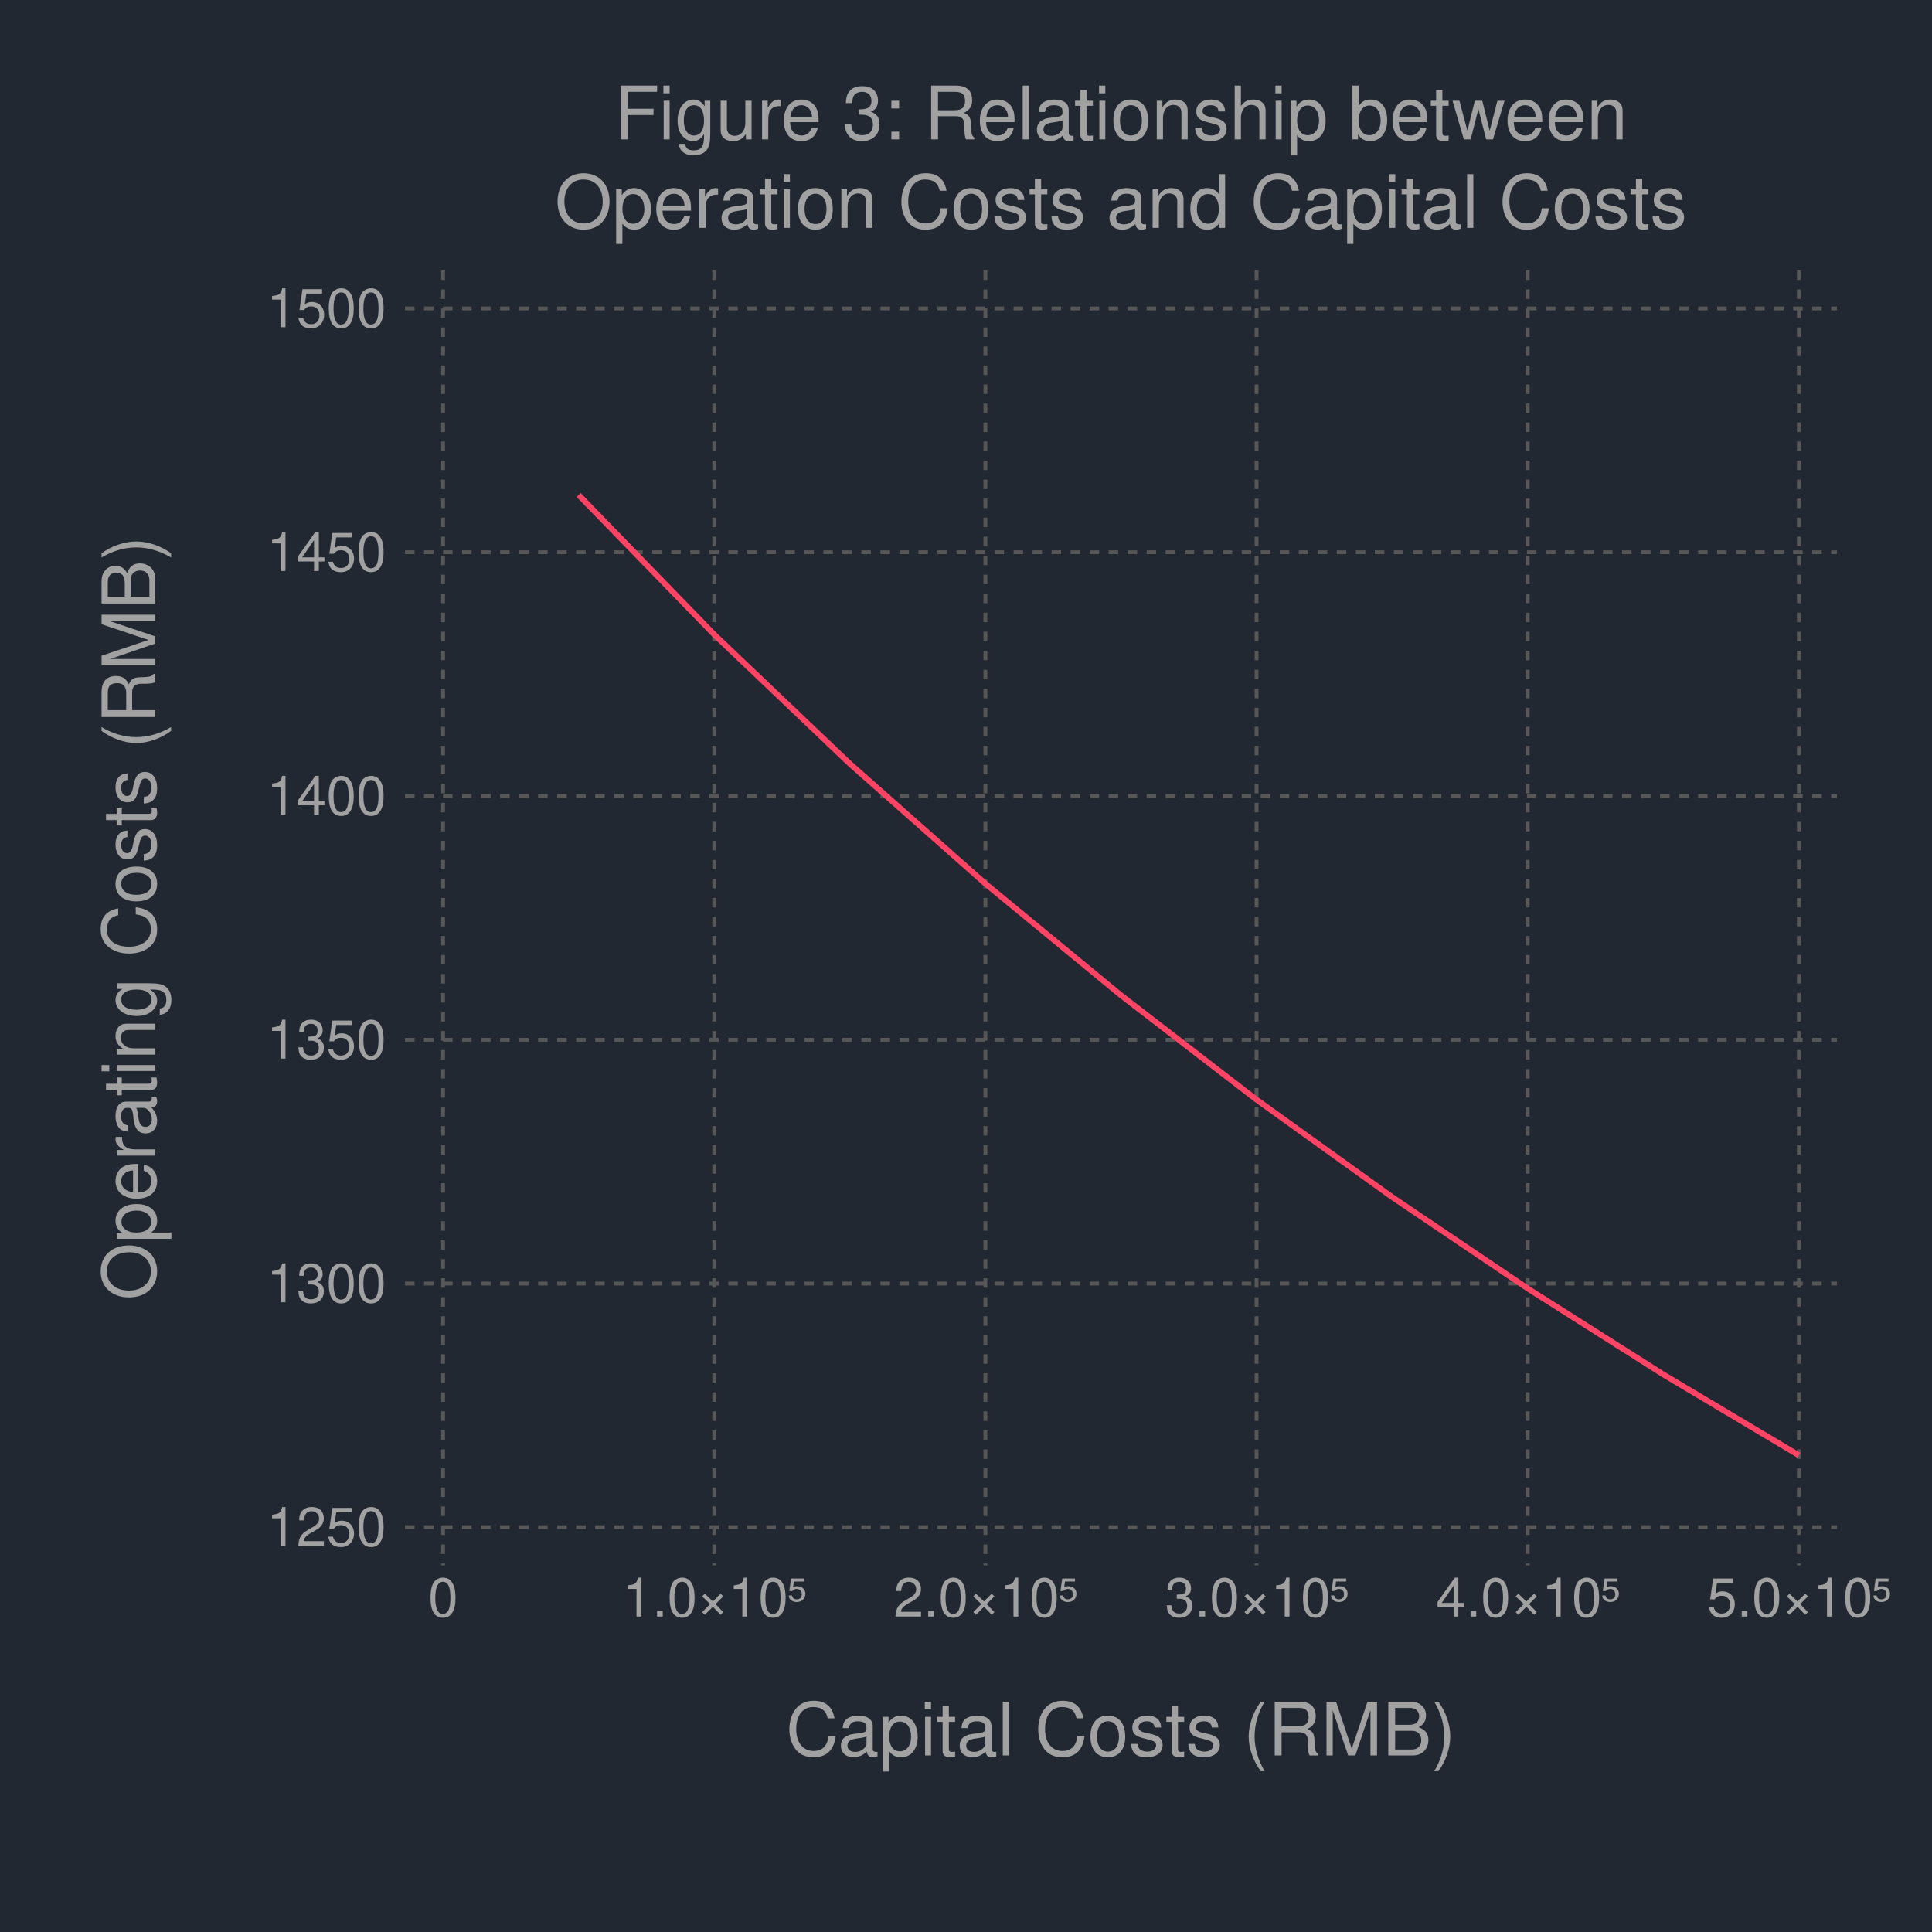
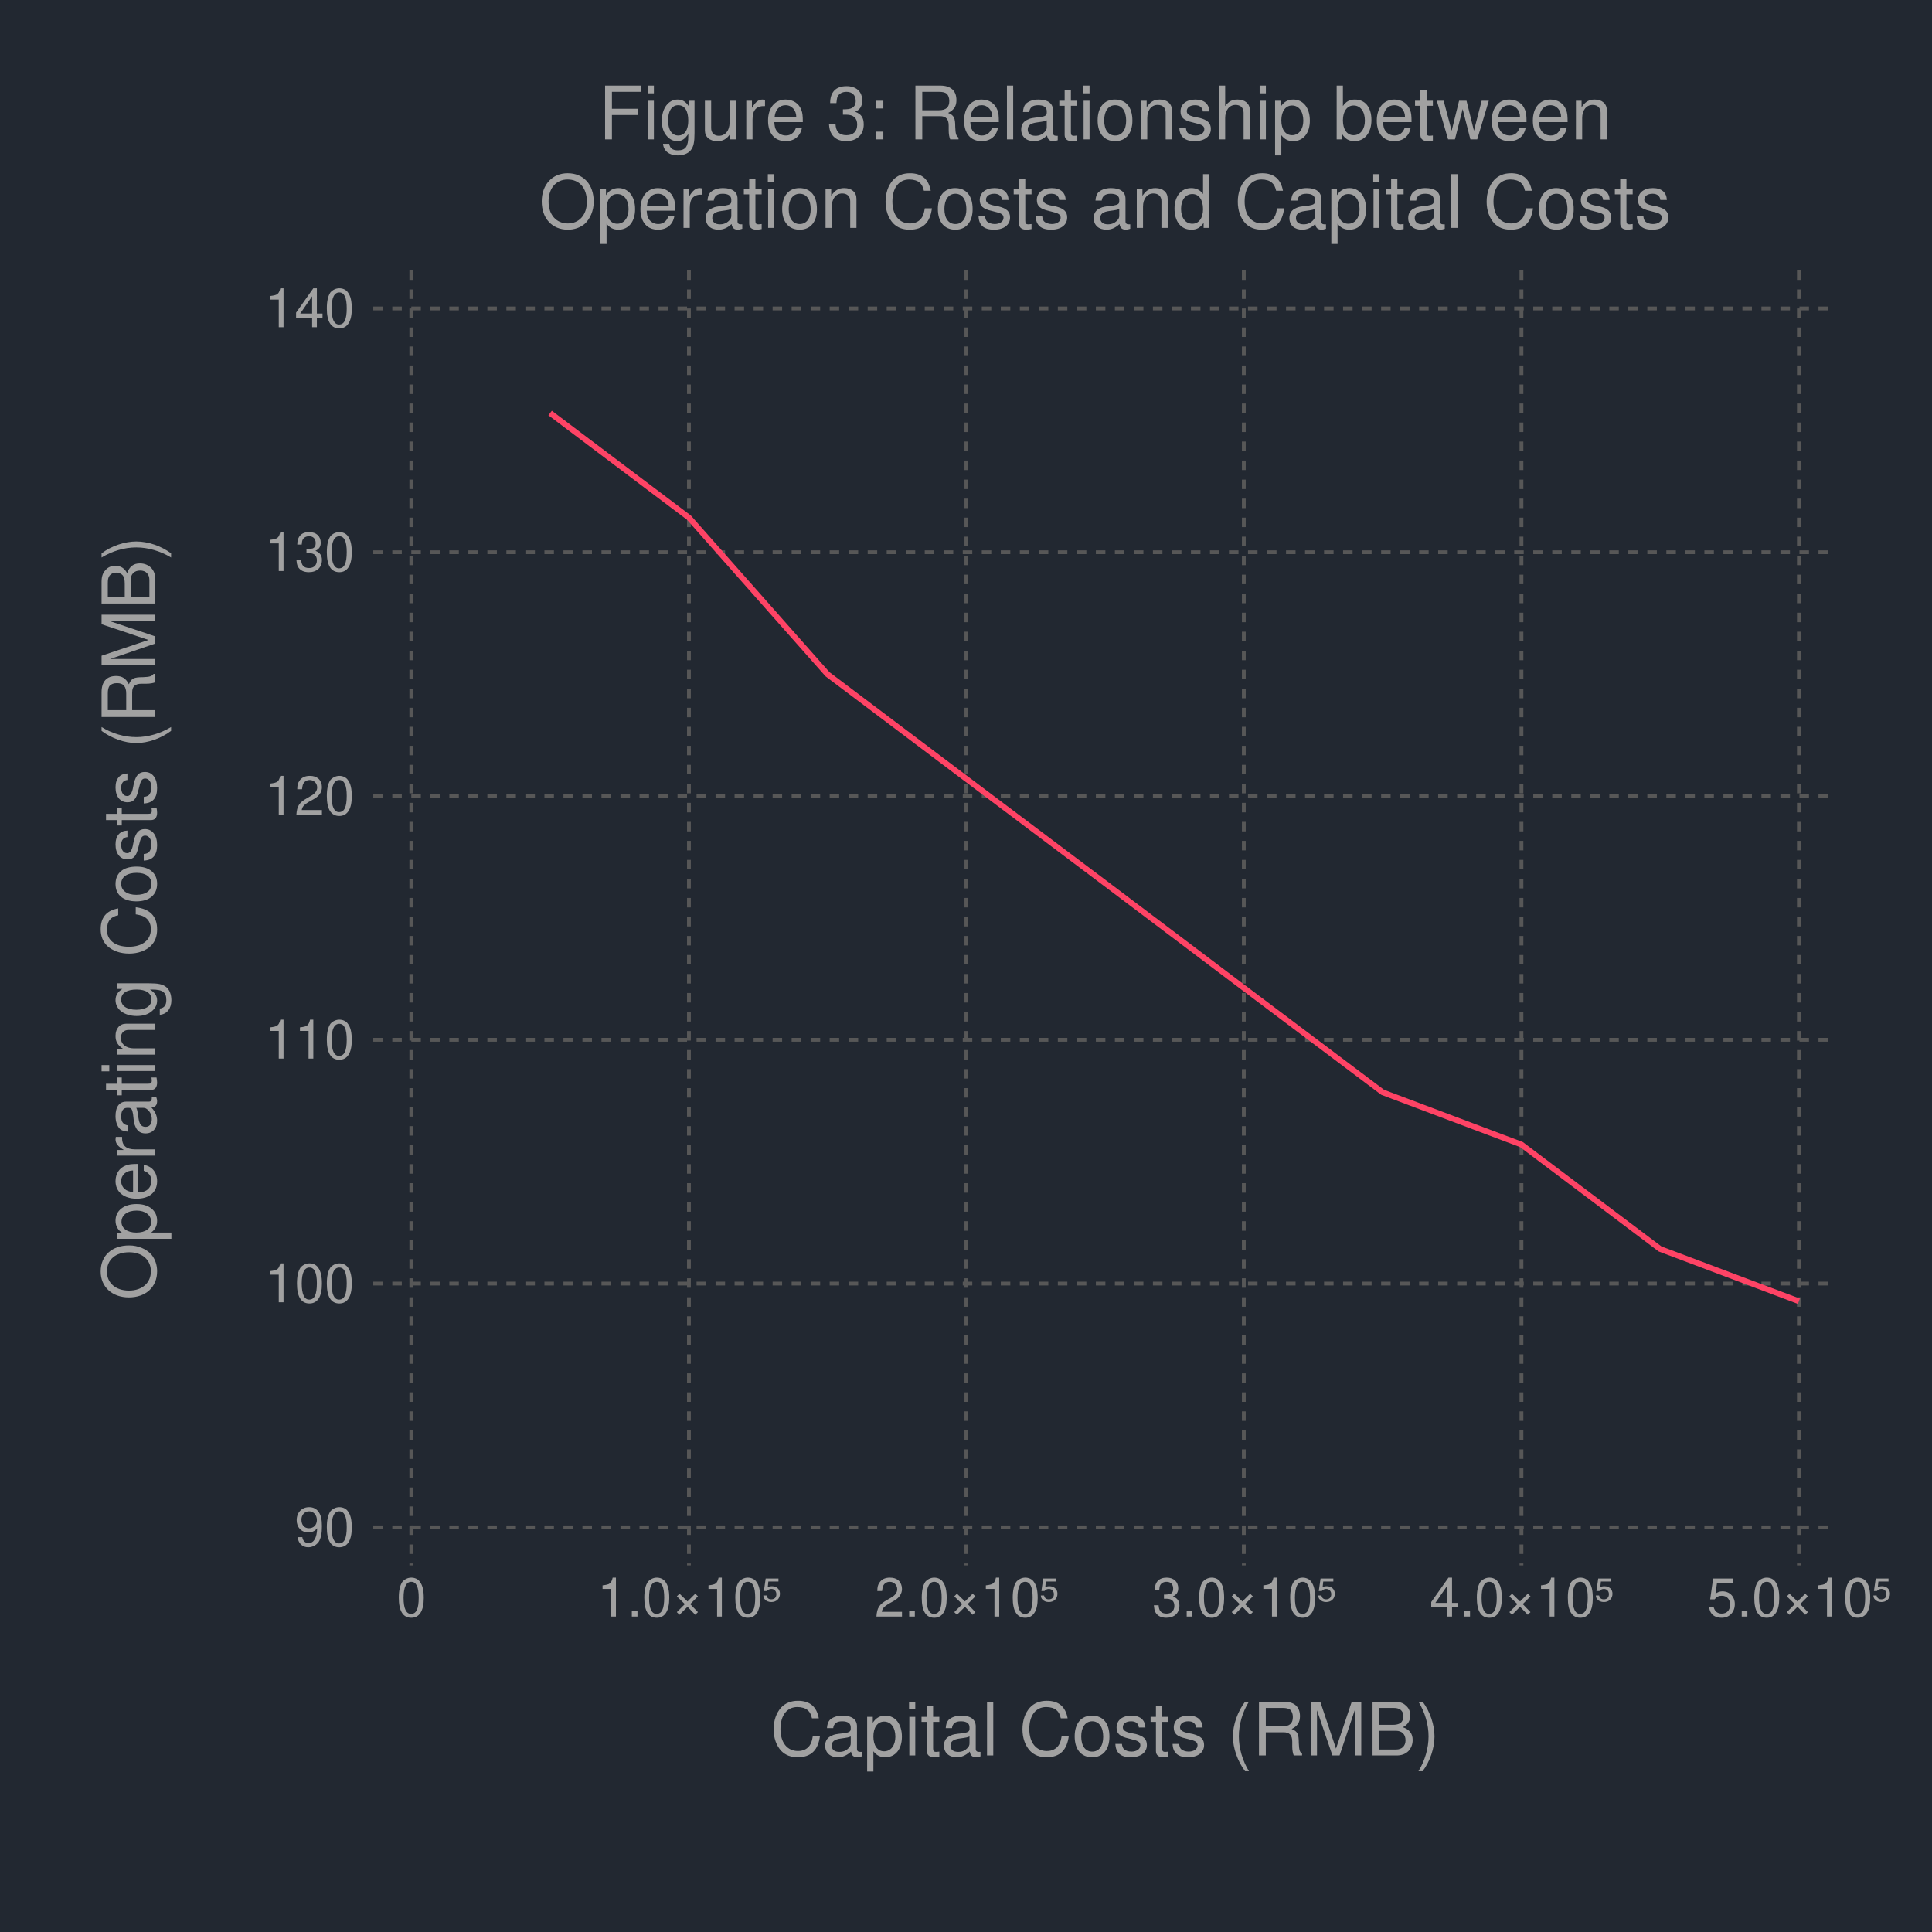
<svg xmlns="http://www.w3.org/2000/svg" version="1.2" width="101.6mm" height="101.6mm" viewBox="0 0 101.6 101.6" stroke="none" fill="#000000" stroke-width="0.3" font-size="3.88">
-   <g stroke="#000000" stroke-opacity="0.000" fill="#222831" id="img-2ddbe977-1">
+   <g stroke="#000000" stroke-opacity="0.000" fill="#222831" id="img-e96cd792-1">
    <rect x="0" y="0" width="101.6" height="101.6" />
  </g>
-   <g class="plotroot xscalable yscalable" id="img-2ddbe977-2">
-     <g font-size="3.88" font-family="'PT Sans','Helvetica Neue','Helvetica',sans-serif" fill="#A1A1A1" stroke="#000000" stroke-opacity="0.000" id="img-2ddbe977-3">
-       <text x="58.95" y="89.99" text-anchor="middle" dy="0.6em">Capital Costs (RMB)</text>
+   <g class="plotroot xscalable yscalable" id="img-e96cd792-2">
+     <g font-size="3.88" font-family="'PT Sans','Helvetica Neue','Helvetica',sans-serif" fill="#A1A1A1" stroke="#000000" stroke-opacity="0.000" id="img-e96cd792-3">
+       <text x="58.12" y="89.99" text-anchor="middle" dy="0.6em">Capital Costs (RMB)</text>
    </g>
-     <g class="guide xlabels" font-size="2.82" font-family="'PT Sans Caption','Helvetica Neue','Helvetica',sans-serif" fill="#A1A1A1" id="img-2ddbe977-4">
-       <text x="23.3" y="83.32" text-anchor="middle" dy="0.6em">0</text>
-       <text x="37.56" y="83.32" text-anchor="middle" dy="0.6em">1.0×10⁵</text>
-       <text x="51.82" y="83.32" text-anchor="middle" dy="0.6em">2.0×10⁵</text>
-       <text x="66.08" y="83.32" text-anchor="middle" dy="0.6em">3.0×10⁵</text>
-       <text x="80.34" y="83.32" text-anchor="middle" dy="0.6em">4.0×10⁵</text>
+     <g class="guide xlabels" font-size="2.82" font-family="'PT Sans Caption','Helvetica Neue','Helvetica',sans-serif" fill="#A1A1A1" id="img-e96cd792-4">
+       <text x="21.63" y="83.32" text-anchor="middle" dy="0.6em">0</text>
+       <text x="36.23" y="83.32" text-anchor="middle" dy="0.6em">1.0×10⁵</text>
+       <text x="50.82" y="83.32" text-anchor="middle" dy="0.6em">2.0×10⁵</text>
+       <text x="65.41" y="83.32" text-anchor="middle" dy="0.6em">3.0×10⁵</text>
+       <text x="80.01" y="83.32" text-anchor="middle" dy="0.6em">4.0×10⁵</text>
      <text x="94.6" y="83.32" text-anchor="middle" dy="0.6em">5.0×10⁵</text>
    </g>
-     <g clip-path="url(#img-2ddbe977-5)">
-       <g id="img-2ddbe977-6">
-         <g pointer-events="visible" opacity="1" fill="#222831" stroke="#000000" stroke-opacity="0.000" class="guide background" id="img-2ddbe977-7">
-           <rect x="21.3" y="14.22" width="75.3" height="68.09" />
+     <g clip-path="url(#img-e96cd792-5)">
+       <g id="img-e96cd792-6">
+         <g pointer-events="visible" opacity="1" fill="#222831" stroke="#000000" stroke-opacity="0.000" class="guide background" id="img-e96cd792-7">
+           <rect x="19.63" y="14.22" width="76.97" height="68.09" />
        </g>
-         <g class="guide ygridlines xfixed" stroke-dasharray="0.5,0.5" stroke-width="0.2" stroke="#575757" id="img-2ddbe977-8">
-           <path fill="none" d="M21.3,80.31 L 96.6 80.31" />
-           <path fill="none" d="M21.3,67.5 L 96.6 67.5" />
-           <path fill="none" d="M21.3,54.68 L 96.6 54.68" />
-           <path fill="none" d="M21.3,41.86 L 96.6 41.86" />
-           <path fill="none" d="M21.3,29.04 L 96.6 29.04" />
-           <path fill="none" d="M21.3,16.22 L 96.6 16.22" />
+         <g class="guide ygridlines xfixed" stroke-dasharray="0.5,0.5" stroke-width="0.2" stroke="#575757" id="img-e96cd792-8">
+           <path fill="none" d="M19.63,80.32 L 96.6 80.32" />
+           <path fill="none" d="M19.63,67.5 L 96.6 67.5" />
+           <path fill="none" d="M19.63,54.68 L 96.6 54.68" />
+           <path fill="none" d="M19.63,41.86 L 96.6 41.86" />
+           <path fill="none" d="M19.63,29.04 L 96.6 29.04" />
+           <path fill="none" d="M19.63,16.22 L 96.6 16.22" />
        </g>
-         <g class="guide xgridlines yfixed" stroke-dasharray="0.5,0.5" stroke-width="0.2" stroke="#575757" id="img-2ddbe977-9">
-           <path fill="none" d="M23.3,14.22 L 23.3 82.32" />
-           <path fill="none" d="M37.56,14.22 L 37.56 82.32" />
-           <path fill="none" d="M51.82,14.22 L 51.82 82.32" />
-           <path fill="none" d="M66.08,14.22 L 66.08 82.32" />
-           <path fill="none" d="M80.34,14.22 L 80.34 82.32" />
+         <g class="guide xgridlines yfixed" stroke-dasharray="0.5,0.5" stroke-width="0.2" stroke="#575757" id="img-e96cd792-9">
+           <path fill="none" d="M21.63,14.22 L 21.63 82.32" />
+           <path fill="none" d="M36.23,14.22 L 36.23 82.32" />
+           <path fill="none" d="M50.82,14.22 L 50.82 82.32" />
+           <path fill="none" d="M65.41,14.22 L 65.41 82.32" />
+           <path fill="none" d="M80.01,14.22 L 80.01 82.32" />
          <path fill="none" d="M94.6,14.22 L 94.6 82.32" />
        </g>
-         <g class="plotpanel" id="img-2ddbe977-10">
-           <g stroke-width="0.3" fill="#000000" fill-opacity="0.000" class="geometry" stroke-dasharray="none" stroke="#FE4365" id="img-2ddbe977-11">
-             <path fill="none" d="M30.43,26.03 L 37.56 33.37 44.69 40.16 51.82 46.47 58.95 52.34 66.08 57.83 73.21 62.95 80.34 67.76 87.47 72.28 94.6 76.53" />
+         <g class="plotpanel" id="img-e96cd792-10">
+           <g stroke-width="0.3" fill="#000000" fill-opacity="0.000" class="geometry" stroke-dasharray="none" stroke="#FE4365" id="img-e96cd792-11">
+             <path fill="none" d="M28.93,21.72 L 36.23 27.22 43.52 35.46 50.82 40.96 58.12 46.45 65.41 51.95 72.71 57.44 80.01 60.19 87.3 65.68 94.6 68.43" />
          </g>
        </g>
      </g>
    </g>
-     <g class="guide ylabels" font-size="2.82" font-family="'PT Sans Caption','Helvetica Neue','Helvetica',sans-serif" fill="#A1A1A1" id="img-2ddbe977-12">
-       <text x="20.3" y="80.31" text-anchor="end" dy="0.35em">1250</text>
-       <text x="20.3" y="67.5" text-anchor="end" dy="0.35em">1300</text>
-       <text x="20.3" y="54.68" text-anchor="end" dy="0.35em">1350</text>
-       <text x="20.3" y="41.86" text-anchor="end" dy="0.35em">1400</text>
-       <text x="20.3" y="29.04" text-anchor="end" dy="0.35em">1450</text>
-       <text x="20.3" y="16.22" text-anchor="end" dy="0.35em">1500</text>
+     <g class="guide ylabels" font-size="2.82" font-family="'PT Sans Caption','Helvetica Neue','Helvetica',sans-serif" fill="#A1A1A1" id="img-e96cd792-12">
+       <text x="18.63" y="80.32" text-anchor="end" dy="0.35em">90</text>
+       <text x="18.63" y="67.5" text-anchor="end" dy="0.35em">100</text>
+       <text x="18.63" y="54.68" text-anchor="end" dy="0.35em">110</text>
+       <text x="18.63" y="41.86" text-anchor="end" dy="0.35em">120</text>
+       <text x="18.63" y="29.04" text-anchor="end" dy="0.35em">130</text>
+       <text x="18.63" y="16.22" text-anchor="end" dy="0.35em">140</text>
    </g>
-     <g font-size="3.88" font-family="'PT Sans','Helvetica Neue','Helvetica',sans-serif" fill="#A1A1A1" stroke="#000000" stroke-opacity="0.000" id="img-2ddbe977-13">
+     <g font-size="3.88" font-family="'PT Sans','Helvetica Neue','Helvetica',sans-serif" fill="#A1A1A1" stroke="#000000" stroke-opacity="0.000" id="img-e96cd792-13">
      <text x="8.81" y="46.27" text-anchor="middle" dy="0.35em" transform="rotate(-90, 8.81, 48.27)">Operating Costs (RMB)</text>
    </g>
-     <g font-size="3.88" font-family="'PT Sans','Helvetica Neue','Helvetica',sans-serif" fill="#A1A1A1" stroke="#000000" stroke-opacity="0.000" id="img-2ddbe977-14">
-       <text x="58.95" y="5" text-anchor="middle" dy="0.6em">Figure 3: Relationship between<tspan x="58.95" dy="1.2em">Operation Costs and Capital Costs</tspan>
+     <g font-size="3.88" font-family="'PT Sans','Helvetica Neue','Helvetica',sans-serif" fill="#A1A1A1" stroke="#000000" stroke-opacity="0.000" id="img-e96cd792-14">
+       <text x="58.12" y="5" text-anchor="middle" dy="0.6em">Figure 3: Relationship between<tspan x="58.12" dy="1.2em">Operation Costs and Capital Costs</tspan>
      </text>
    </g>
  </g>
  <defs>
-     <clipPath id="img-2ddbe977-5">
-       <path d="M21.3,14.22 L 96.6 14.22 96.6 82.32 21.3 82.32" />
+     <clipPath id="img-e96cd792-5">
+       <path d="M19.63,14.22 L 96.6 14.22 96.6 82.32 19.63 82.32" />
    </clipPath>
  </defs>
</svg>
